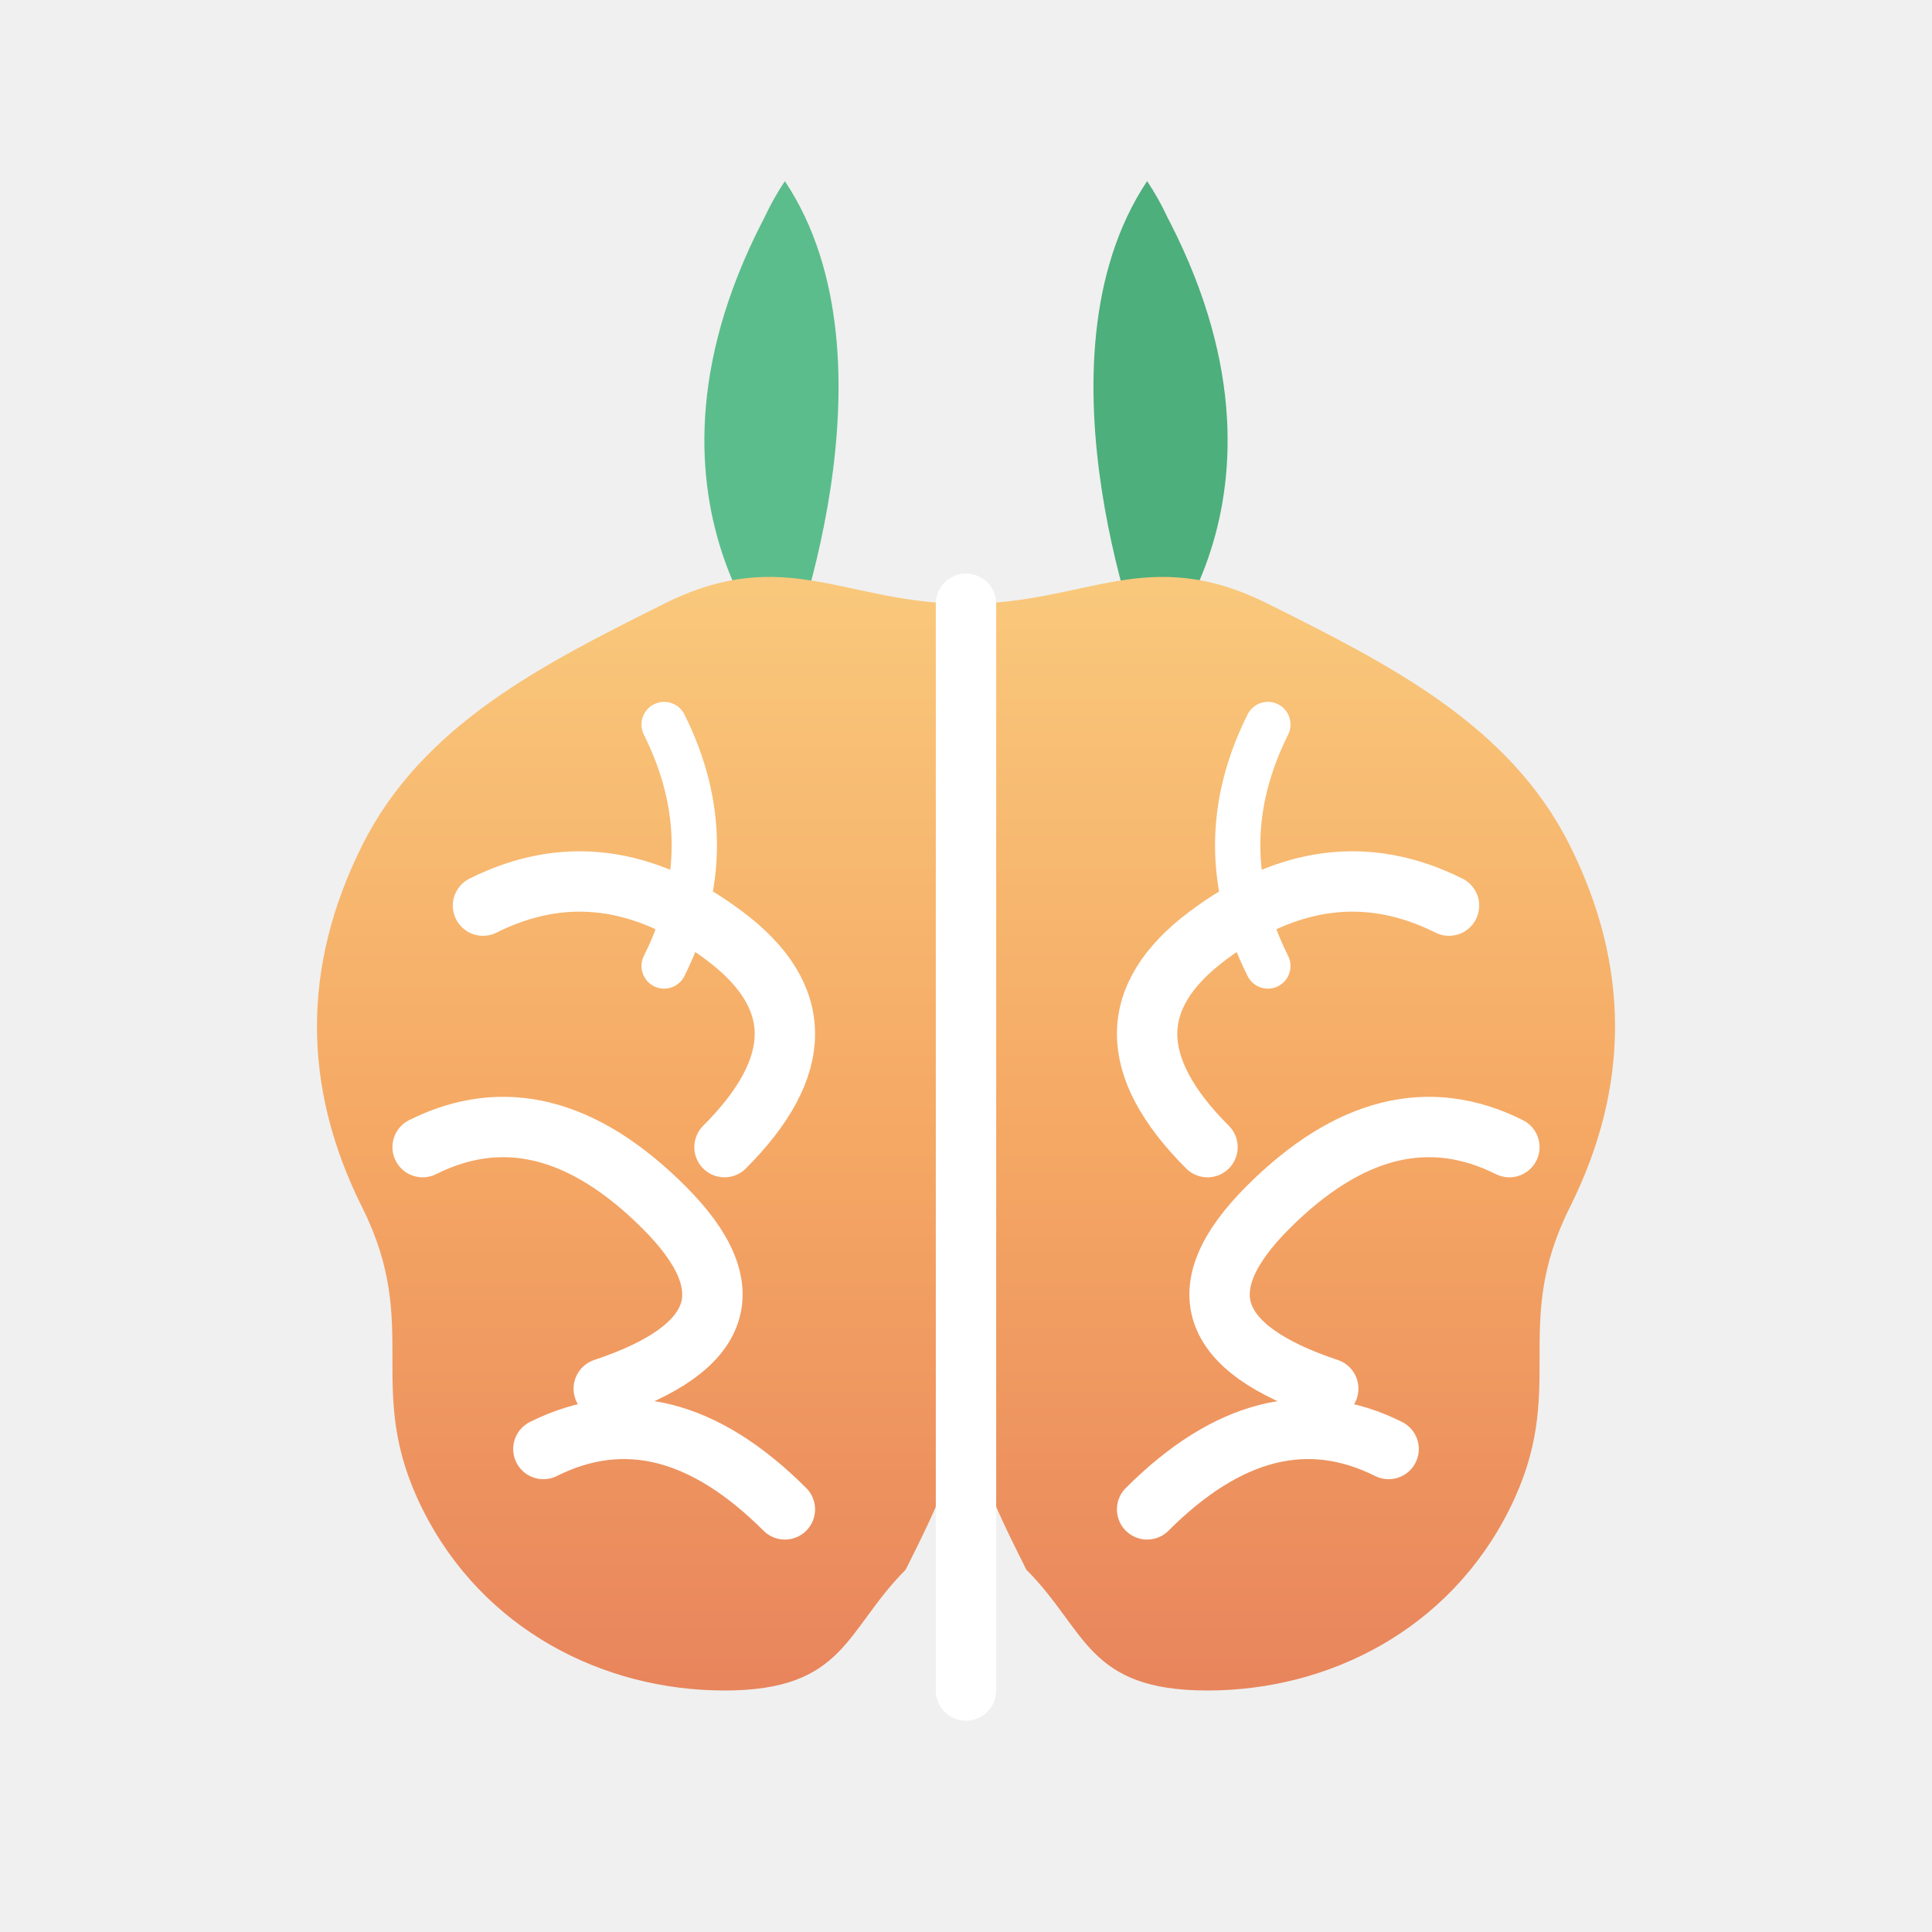
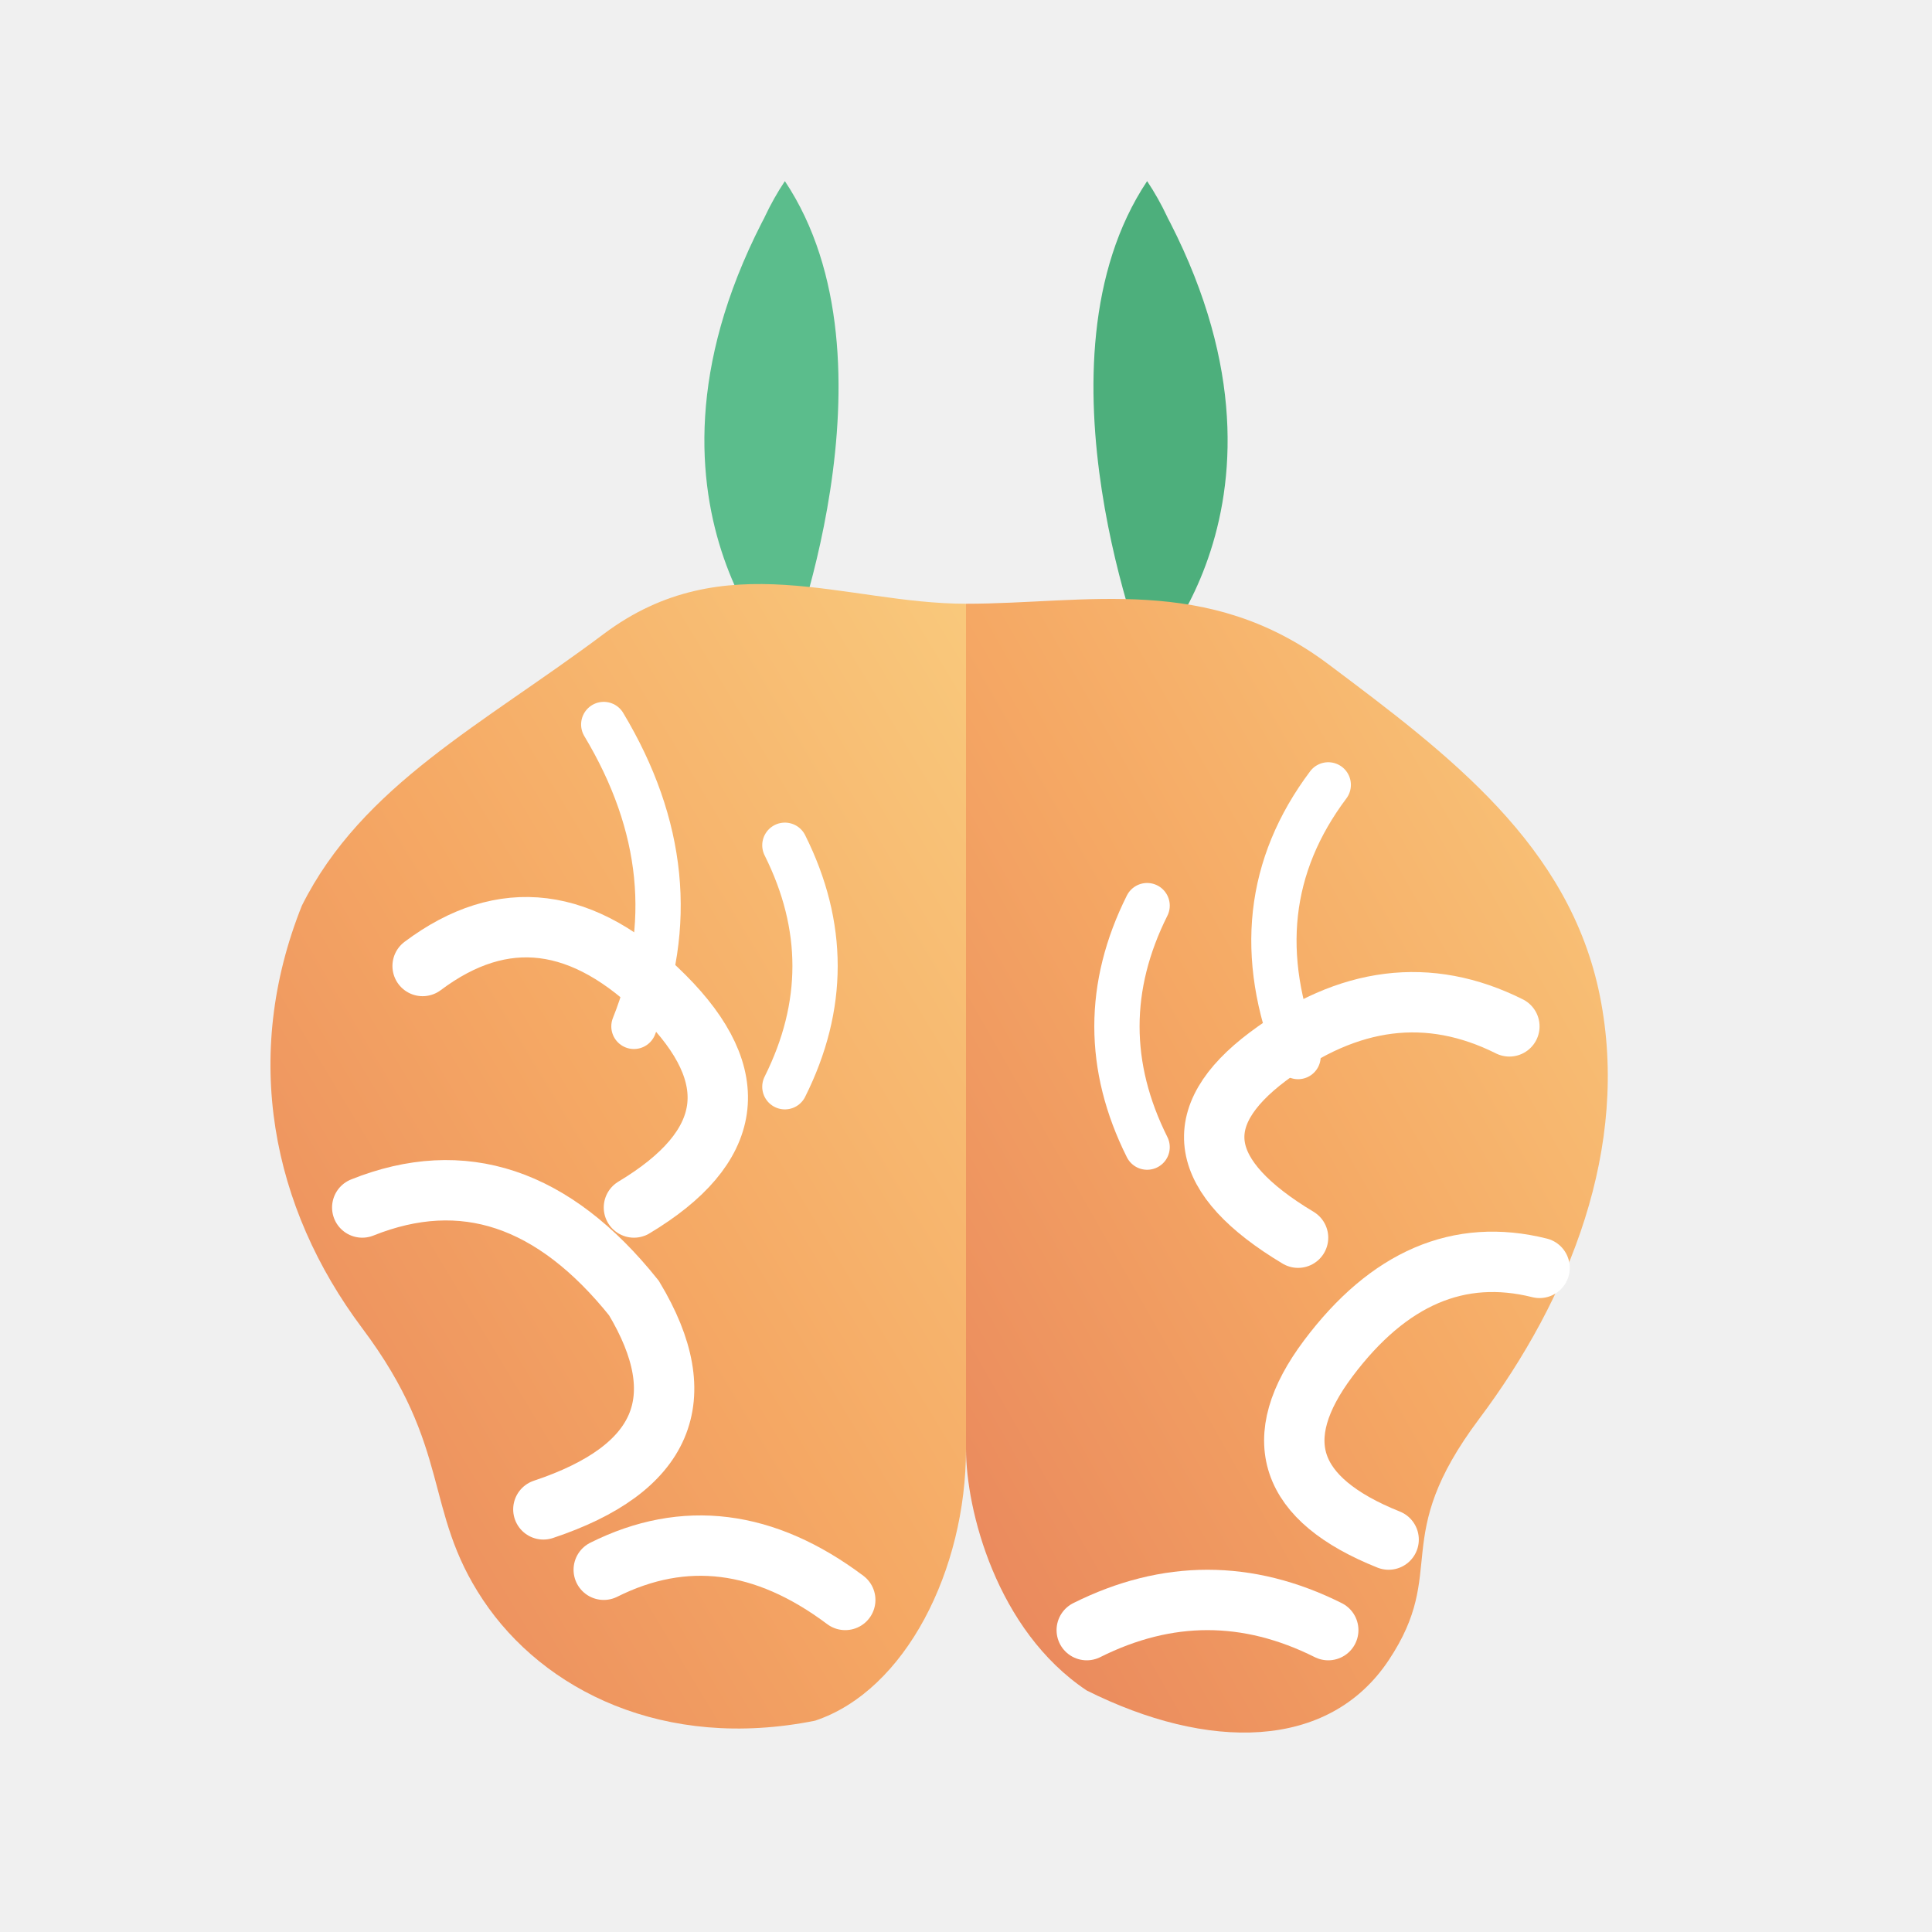
<svg xmlns="http://www.w3.org/2000/svg" viewBox="0 0 64 64" width="64" height="64" fill="none">
  <defs>
-     <linearGradient id="brainGradient" x1="0%" y1="0%" x2="0%" y2="100%">
-       <stop offset="0%" stop-color="#F9C97C" />
+     <linearGradient id="brainGradient" x1="0%" y1="100%" x2="100%" y2="0%">
+       <stop offset="0%" stop-color="#E8845C" />
      <stop offset="50%" stop-color="#F5A864" />
-       <stop offset="100%" stop-color="#E8845C" />
+       <stop offset="100%" stop-color="#F9C97C" />
    </linearGradient>
  </defs>
  <path d="M26 22 C26 22 22 12 26 6 C30 12 26 22 26 22 C26 22 20 16 26 6" fill="#5BBD8C" />
  <path d="M38 22 C38 22 42 12 38 6 C34 12 38 22 38 22 C38 22 44 16 38 6" fill="#4DAF7C" />
-   <path d="M32 20        C28 20 26 18 22 20        C18 22 14 24 12 28        C10 32 10 36 12 40        C14 44 12 46 14 50        C16 54 20 56 24 56        C28 56 28 54 30 52        C31 50 32 48 32 46        L32 20Z" fill="url(#brainGradient)" />
-   <path d="M32 20        C36 20 38 18 42 20        C46 22 50 24 52 28        C54 32 54 36 52 40        C50 44 52 46 50 50        C48 54 44 56 40 56        C36 56 36 54 34 52        C33 50 32 48 32 46        L32 20Z" fill="url(#brainGradient)" />
-   <path d="M16 30 Q20 28 24 31 Q28 34 24 38" stroke="white" stroke-width="2" stroke-linecap="round" fill="none" />
-   <path d="M14 38 Q18 36 22 40 Q26 44 20 46" stroke="white" stroke-width="2" stroke-linecap="round" fill="none" />
-   <path d="M18 48 Q22 46 26 50" stroke="white" stroke-width="2" stroke-linecap="round" fill="none" />
-   <path d="M22 24 Q24 28 22 32" stroke="white" stroke-width="1.5" stroke-linecap="round" fill="none" />
-   <path d="M48 30 Q44 28 40 31 Q36 34 40 38" stroke="white" stroke-width="2" stroke-linecap="round" fill="none" />
-   <path d="M50 38 Q46 36 42 40 Q38 44 44 46" stroke="white" stroke-width="2" stroke-linecap="round" fill="none" />
-   <path d="M46 48 Q42 46 38 50" stroke="white" stroke-width="2" stroke-linecap="round" fill="none" />
-   <path d="M42 24 Q40 28 42 32" stroke="white" stroke-width="1.5" stroke-linecap="round" fill="none" />
-   <line x1="32" y1="20" x2="32" y2="56" stroke="white" stroke-width="2" stroke-linecap="round" />
+   <path d="M32 20        C28 20 24 18 20 21        C16 24 12 26 10 30        C8 35 9 40 12 44        C15 48 14 50 16 53        C18 56 22 58 27 57        C30 56 32 52 32 48        L32 20Z" fill="url(#brainGradient)" />
+   <path d="M32 20        C36 20 40 19 44 22        C48 25 52 28 53 33        C54 38 52 43 49 47        C46 51 48 52 46 55        C44 58 40 58 36 56        C33 54 32 50 32 48        L32 20Z" fill="url(#brainGradient)" />
+   <path d="M14 32 Q18 29 22 33 Q26 37 21 40" stroke="white" stroke-width="2" stroke-linecap="round" fill="none" />
+   <path d="M12 40 Q17 38 21 43 Q24 48 18 50" stroke="white" stroke-width="2" stroke-linecap="round" fill="none" />
+   <path d="M20 52 Q24 50 28 53" stroke="white" stroke-width="2" stroke-linecap="round" fill="none" />
+   <path d="M20 24 Q23 29 21 34" stroke="white" stroke-width="1.5" stroke-linecap="round" fill="none" />
+   <path d="M26 28 Q28 32 26 36" stroke="white" stroke-width="1.5" stroke-linecap="round" fill="none" />
+   <path d="M50 34 Q46 32 42 35 Q38 38 43 41" stroke="white" stroke-width="2" stroke-linecap="round" fill="none" />
+   <path d="M51 42 Q47 41 44 45 Q41 49 46 51" stroke="white" stroke-width="2" stroke-linecap="round" fill="none" />
+   <path d="M44 54 Q40 52 36 54" stroke="white" stroke-width="2" stroke-linecap="round" fill="none" />
+   <path d="M44 26 Q41 30 43 35" stroke="white" stroke-width="1.5" stroke-linecap="round" fill="none" />
+   <path d="M38 30 Q36 34 38 38" stroke="white" stroke-width="1.5" stroke-linecap="round" fill="none" />
</svg>
